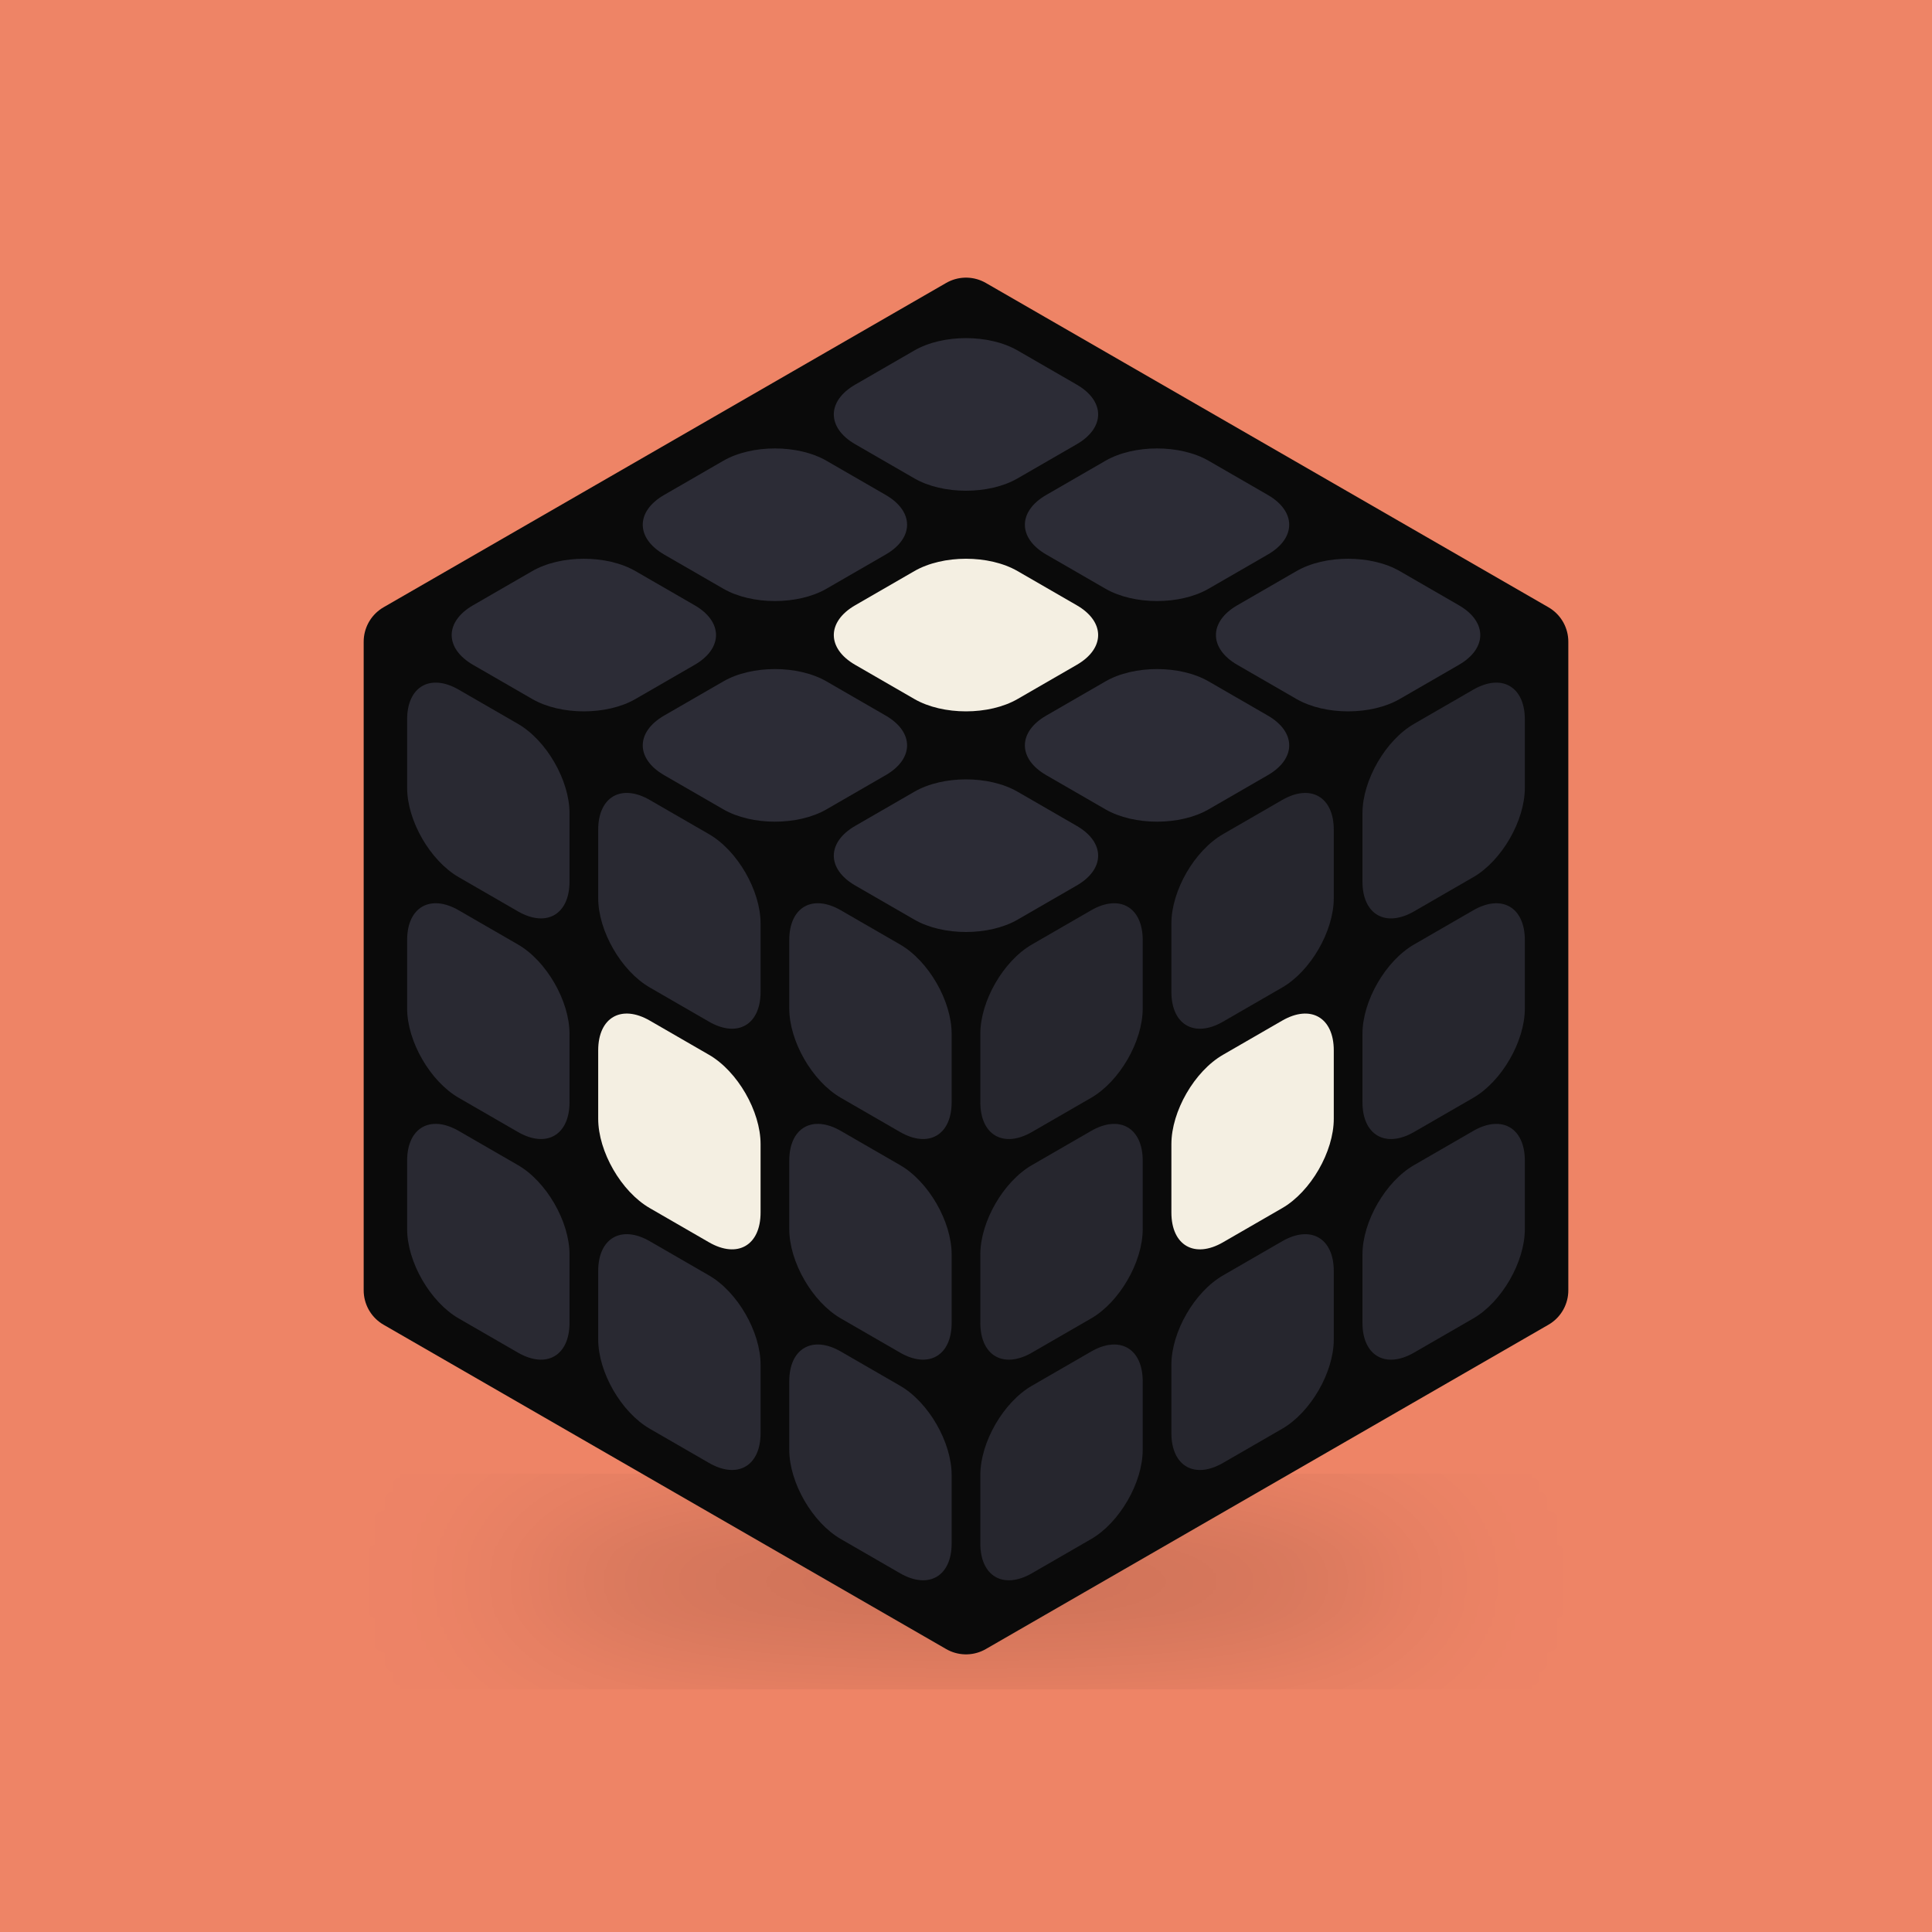
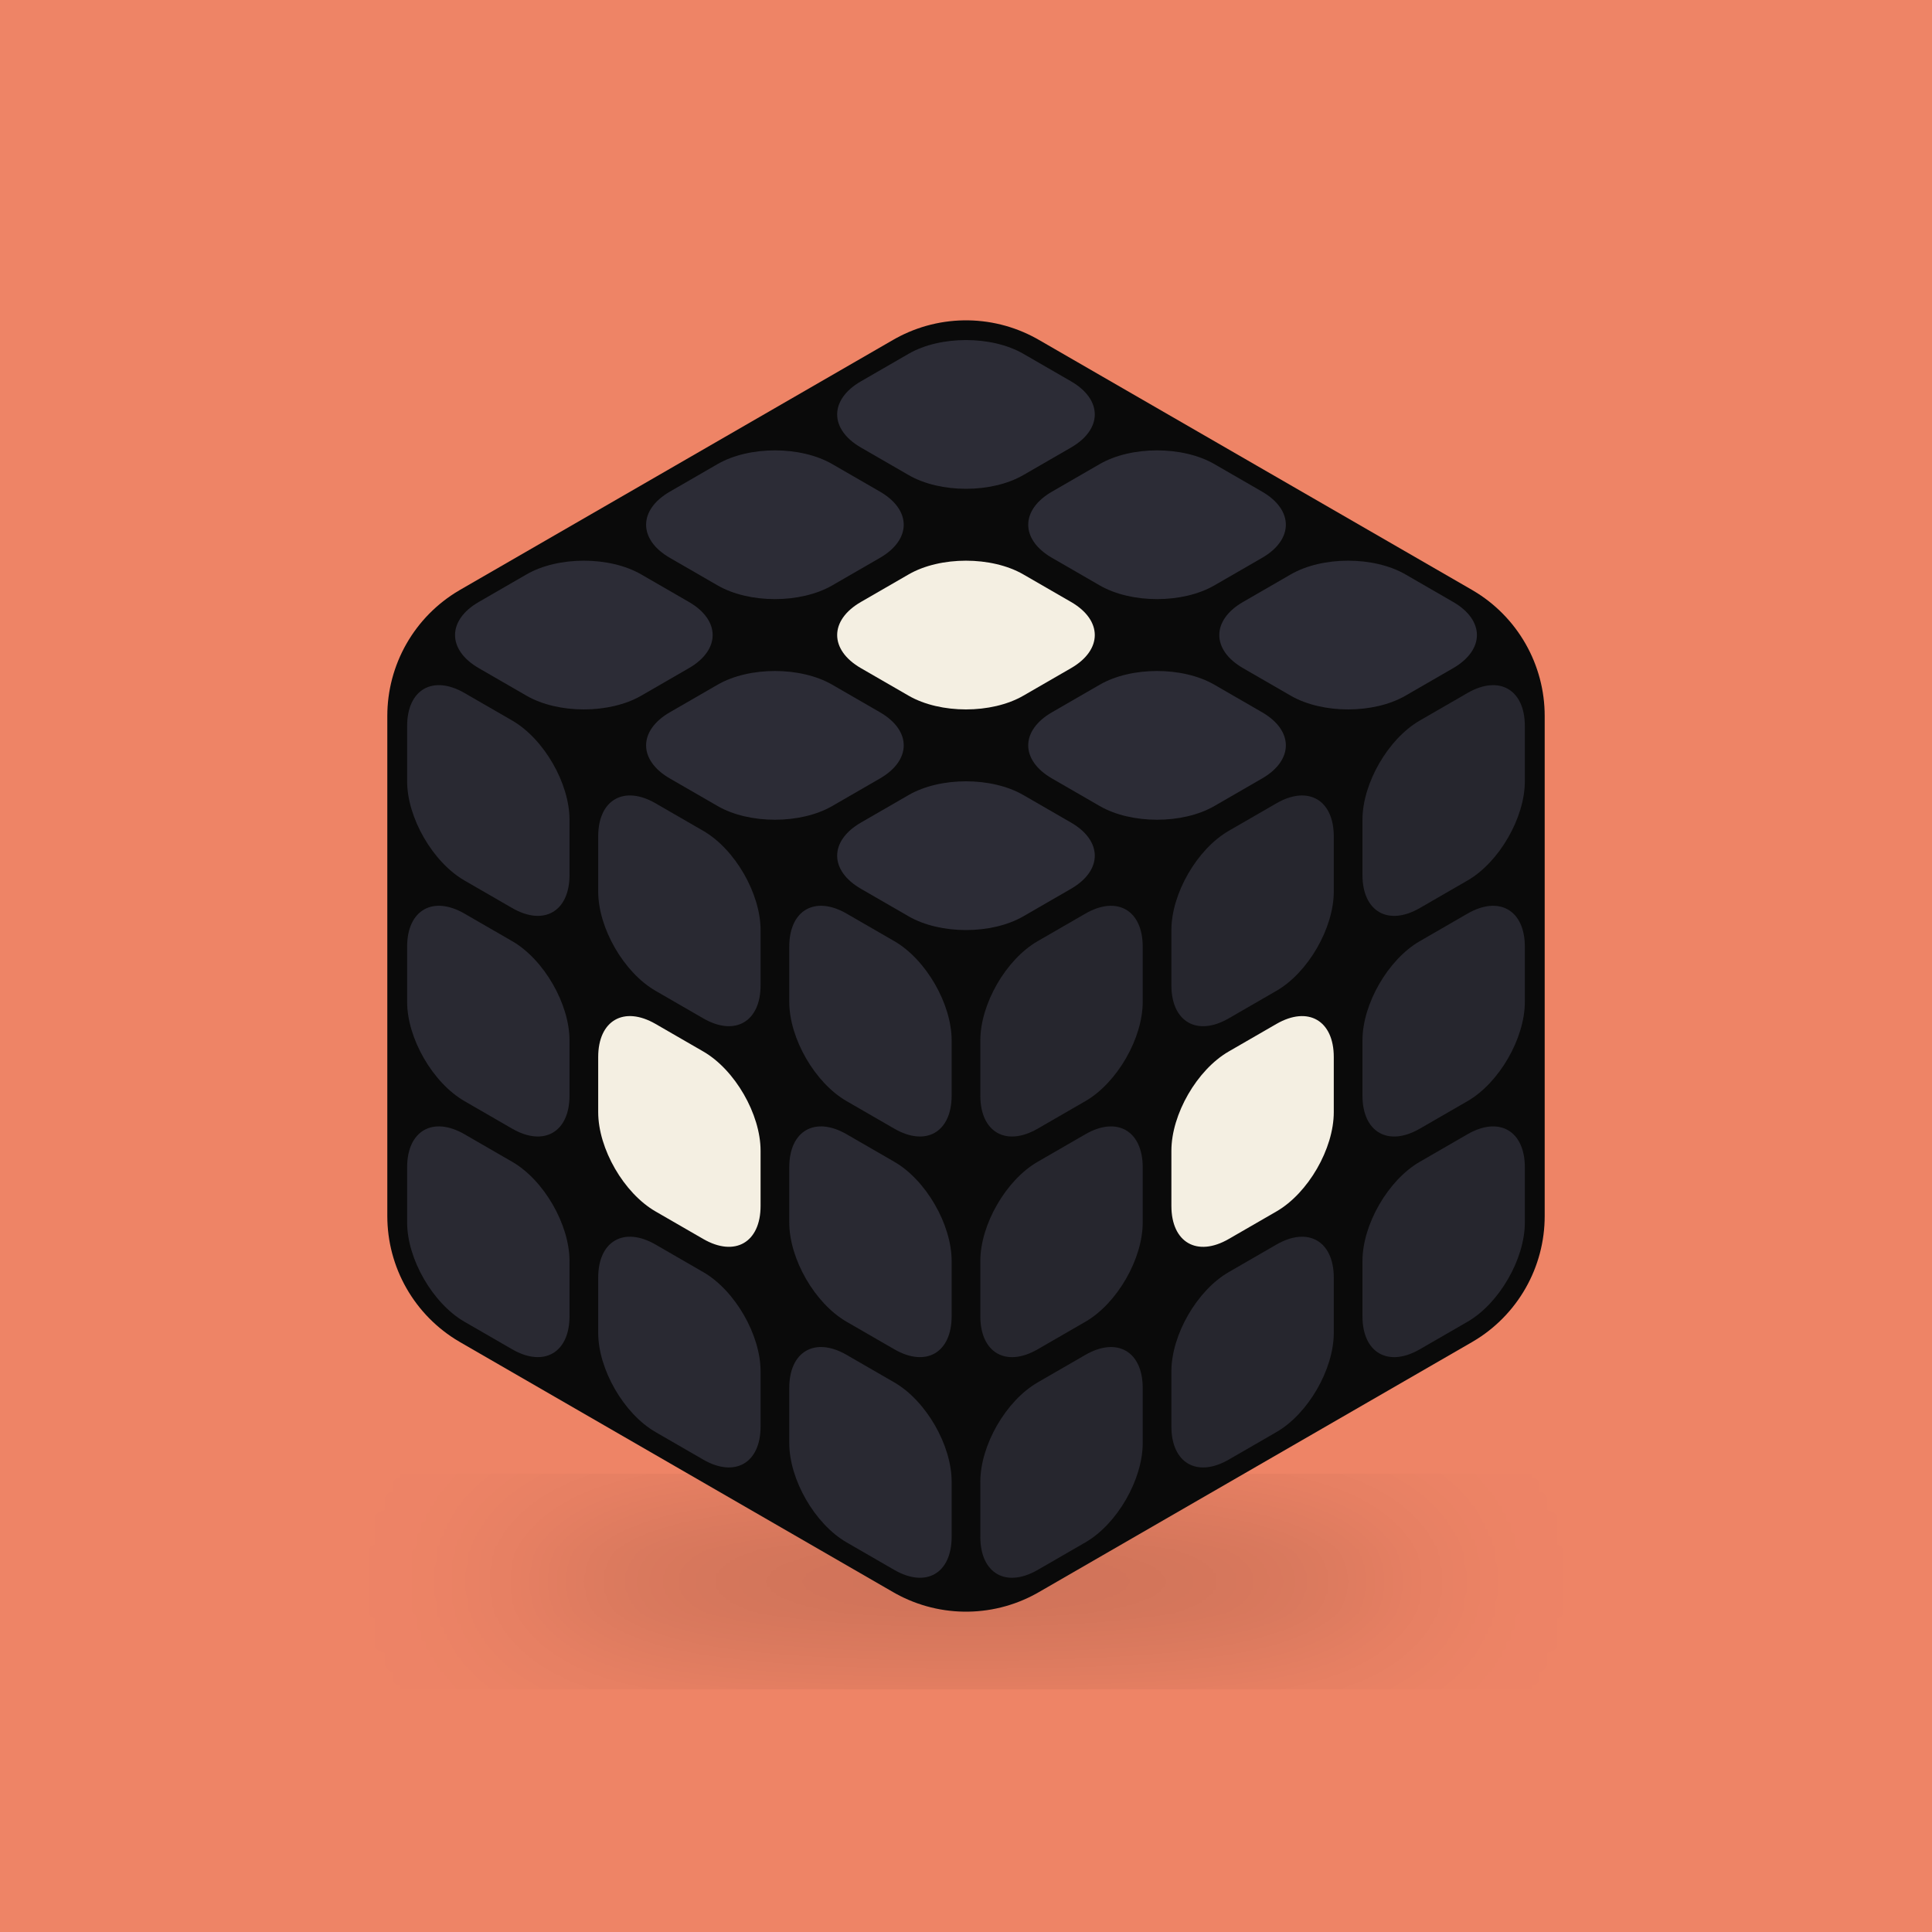
<svg xmlns="http://www.w3.org/2000/svg" viewBox="0 0 1080 1080" width="1080" height="1080">
  <defs>
    <filter id="glow" x="-80%" y="-80%" width="260%" height="260%">
      <feGaussianBlur stdDeviation="8" />
    </filter>
    <filter id="blur40" x="-50%" y="-50%" width="200%" height="200%">
      <feGaussianBlur stdDeviation="45" />
    </filter>
  </defs>
  <rect width="1080" height="1080" fill="#ee8466" />
  <ellipse cx="540" cy="884.1" rx="259.0" ry="30" fill="#000" opacity=".25" filter="url(#blur40)" />
  <g transform="translate(540,540) scale(3.7)">
-     <path d="M0,-98 L85,-49 L85,49 L0,98 L-85,49 L-85,-49Z" fill="#0a0a0a" stroke="#0a0a0a" stroke-width="12" stroke-linejoin="round" />
+     <path d="M0,-75.55 L65.43,-37.78 L65.43,37.78 L0,75.55 L-65.43,37.78 L-65.43,-37.78Z" fill="#0a0a0a" stroke="#0a0a0a" stroke-width="44" stroke-linejoin="round" />
    <g transform="matrix(0.866,-0.5,0.866,0.5,-86.6,-50)">
-       <rect x="2.5" y="2.5" width="28.33" height="28.33" rx="9" fill="#2c2c36" />
-       <rect x="2.5" y="35.833" width="28.33" height="28.33" rx="9" fill="#2c2c36" />
-       <rect x="2.5" y="69.166" width="28.33" height="28.33" rx="9" fill="#2c2c36" />
-       <rect x="35.833" y="2.5" width="28.33" height="28.33" rx="9" fill="#2c2c36" />
-       <rect x="35.833" y="35.833" width="28.33" height="28.33" rx="9" fill="#f4efe2" />
-       <rect x="35.833" y="69.166" width="28.33" height="28.33" rx="9" fill="#2c2c36" />
-       <rect x="69.166" y="2.5" width="28.33" height="28.33" rx="9" fill="#2c2c36" />
-       <rect x="69.166" y="35.833" width="28.33" height="28.33" rx="9" fill="#2c2c36" />
-       <rect x="69.166" y="69.166" width="28.33" height="28.33" rx="9" fill="#2c2c36" />
+       <rect x="2.5" y="2.5" width="28.33" height="28.33" rx="10" fill="#2c2c36" />
+       <rect x="2.5" y="35.833" width="28.33" height="28.33" rx="10" fill="#2c2c36" />
+       <rect x="2.5" y="69.166" width="28.33" height="28.33" rx="10" fill="#2c2c36" />
+       <rect x="35.833" y="2.5" width="28.33" height="28.33" rx="10" fill="#2c2c36" />
+       <rect x="35.833" y="35.833" width="28.33" height="28.33" rx="10" fill="#f4efe2" />
+       <rect x="35.833" y="69.166" width="28.33" height="28.33" rx="10" fill="#2c2c36" />
+       <rect x="69.166" y="2.5" width="28.33" height="28.33" rx="10" fill="#2c2c36" />
+       <rect x="69.166" y="35.833" width="28.33" height="28.33" rx="10" fill="#2c2c36" />
+       <rect x="69.166" y="69.166" width="28.33" height="28.33" rx="10" fill="#2c2c36" />
    </g>
    <g transform="matrix(0.866,0.5,0,1,-86.6,-50)">
-       <rect x="2.5" y="2.5" width="28.33" height="28.33" rx="9" fill="#292932" />
-       <rect x="2.5" y="35.833" width="28.33" height="28.33" rx="9" fill="#292932" />
-       <rect x="2.5" y="69.166" width="28.33" height="28.33" rx="9" fill="#292932" />
-       <rect x="35.833" y="2.5" width="28.33" height="28.33" rx="9" fill="#292932" />
-       <rect x="35.833" y="35.833" width="28.33" height="28.33" rx="9" fill="#f4efe2" />
-       <rect x="35.833" y="69.166" width="28.33" height="28.33" rx="9" fill="#292932" />
-       <rect x="69.166" y="2.5" width="28.33" height="28.33" rx="9" fill="#292932" />
-       <rect x="69.166" y="35.833" width="28.33" height="28.33" rx="9" fill="#292932" />
-       <rect x="69.166" y="69.166" width="28.33" height="28.33" rx="9" fill="#292932" />
+       <rect x="2.5" y="2.5" width="28.33" height="28.33" rx="10" fill="#292932" />
+       <rect x="2.5" y="35.833" width="28.33" height="28.33" rx="10" fill="#292932" />
+       <rect x="2.5" y="69.166" width="28.33" height="28.33" rx="10" fill="#292932" />
+       <rect x="35.833" y="2.5" width="28.33" height="28.33" rx="10" fill="#292932" />
+       <rect x="35.833" y="35.833" width="28.33" height="28.33" rx="10" fill="#f4efe2" />
+       <rect x="35.833" y="69.166" width="28.33" height="28.33" rx="10" fill="#292932" />
+       <rect x="69.166" y="2.5" width="28.33" height="28.33" rx="10" fill="#292932" />
+       <rect x="69.166" y="35.833" width="28.33" height="28.33" rx="10" fill="#292932" />
+       <rect x="69.166" y="69.166" width="28.33" height="28.33" rx="10" fill="#292932" />
    </g>
    <g transform="matrix(0.866,-0.5,0,1,0,0)">
-       <rect x="2.5" y="2.5" width="28.33" height="28.33" rx="9" fill="#26262e" />
-       <rect x="2.5" y="35.833" width="28.33" height="28.33" rx="9" fill="#26262e" />
-       <rect x="2.5" y="69.166" width="28.33" height="28.33" rx="9" fill="#26262e" />
-       <rect x="35.833" y="2.5" width="28.33" height="28.33" rx="9" fill="#26262e" />
-       <rect x="35.833" y="35.833" width="28.33" height="28.33" rx="9" fill="#f4efe2" />
-       <rect x="35.833" y="69.166" width="28.33" height="28.33" rx="9" fill="#26262e" />
-       <rect x="69.166" y="2.5" width="28.33" height="28.33" rx="9" fill="#26262e" />
-       <rect x="69.166" y="35.833" width="28.33" height="28.33" rx="9" fill="#26262e" />
-       <rect x="69.166" y="69.166" width="28.33" height="28.33" rx="9" fill="#26262e" />
+       <rect x="2.5" y="2.5" width="28.33" height="28.33" rx="10" fill="#26262e" />
+       <rect x="2.5" y="35.833" width="28.33" height="28.33" rx="10" fill="#26262e" />
+       <rect x="2.5" y="69.166" width="28.33" height="28.33" rx="10" fill="#26262e" />
+       <rect x="35.833" y="2.5" width="28.33" height="28.33" rx="10" fill="#26262e" />
+       <rect x="35.833" y="35.833" width="28.33" height="28.33" rx="10" fill="#f4efe2" />
+       <rect x="35.833" y="69.166" width="28.33" height="28.33" rx="10" fill="#26262e" />
+       <rect x="69.166" y="2.5" width="28.33" height="28.33" rx="10" fill="#26262e" />
+       <rect x="69.166" y="35.833" width="28.33" height="28.33" rx="10" fill="#26262e" />
+       <rect x="69.166" y="69.166" width="28.33" height="28.33" rx="10" fill="#26262e" />
    </g>
  </g>
</svg>
